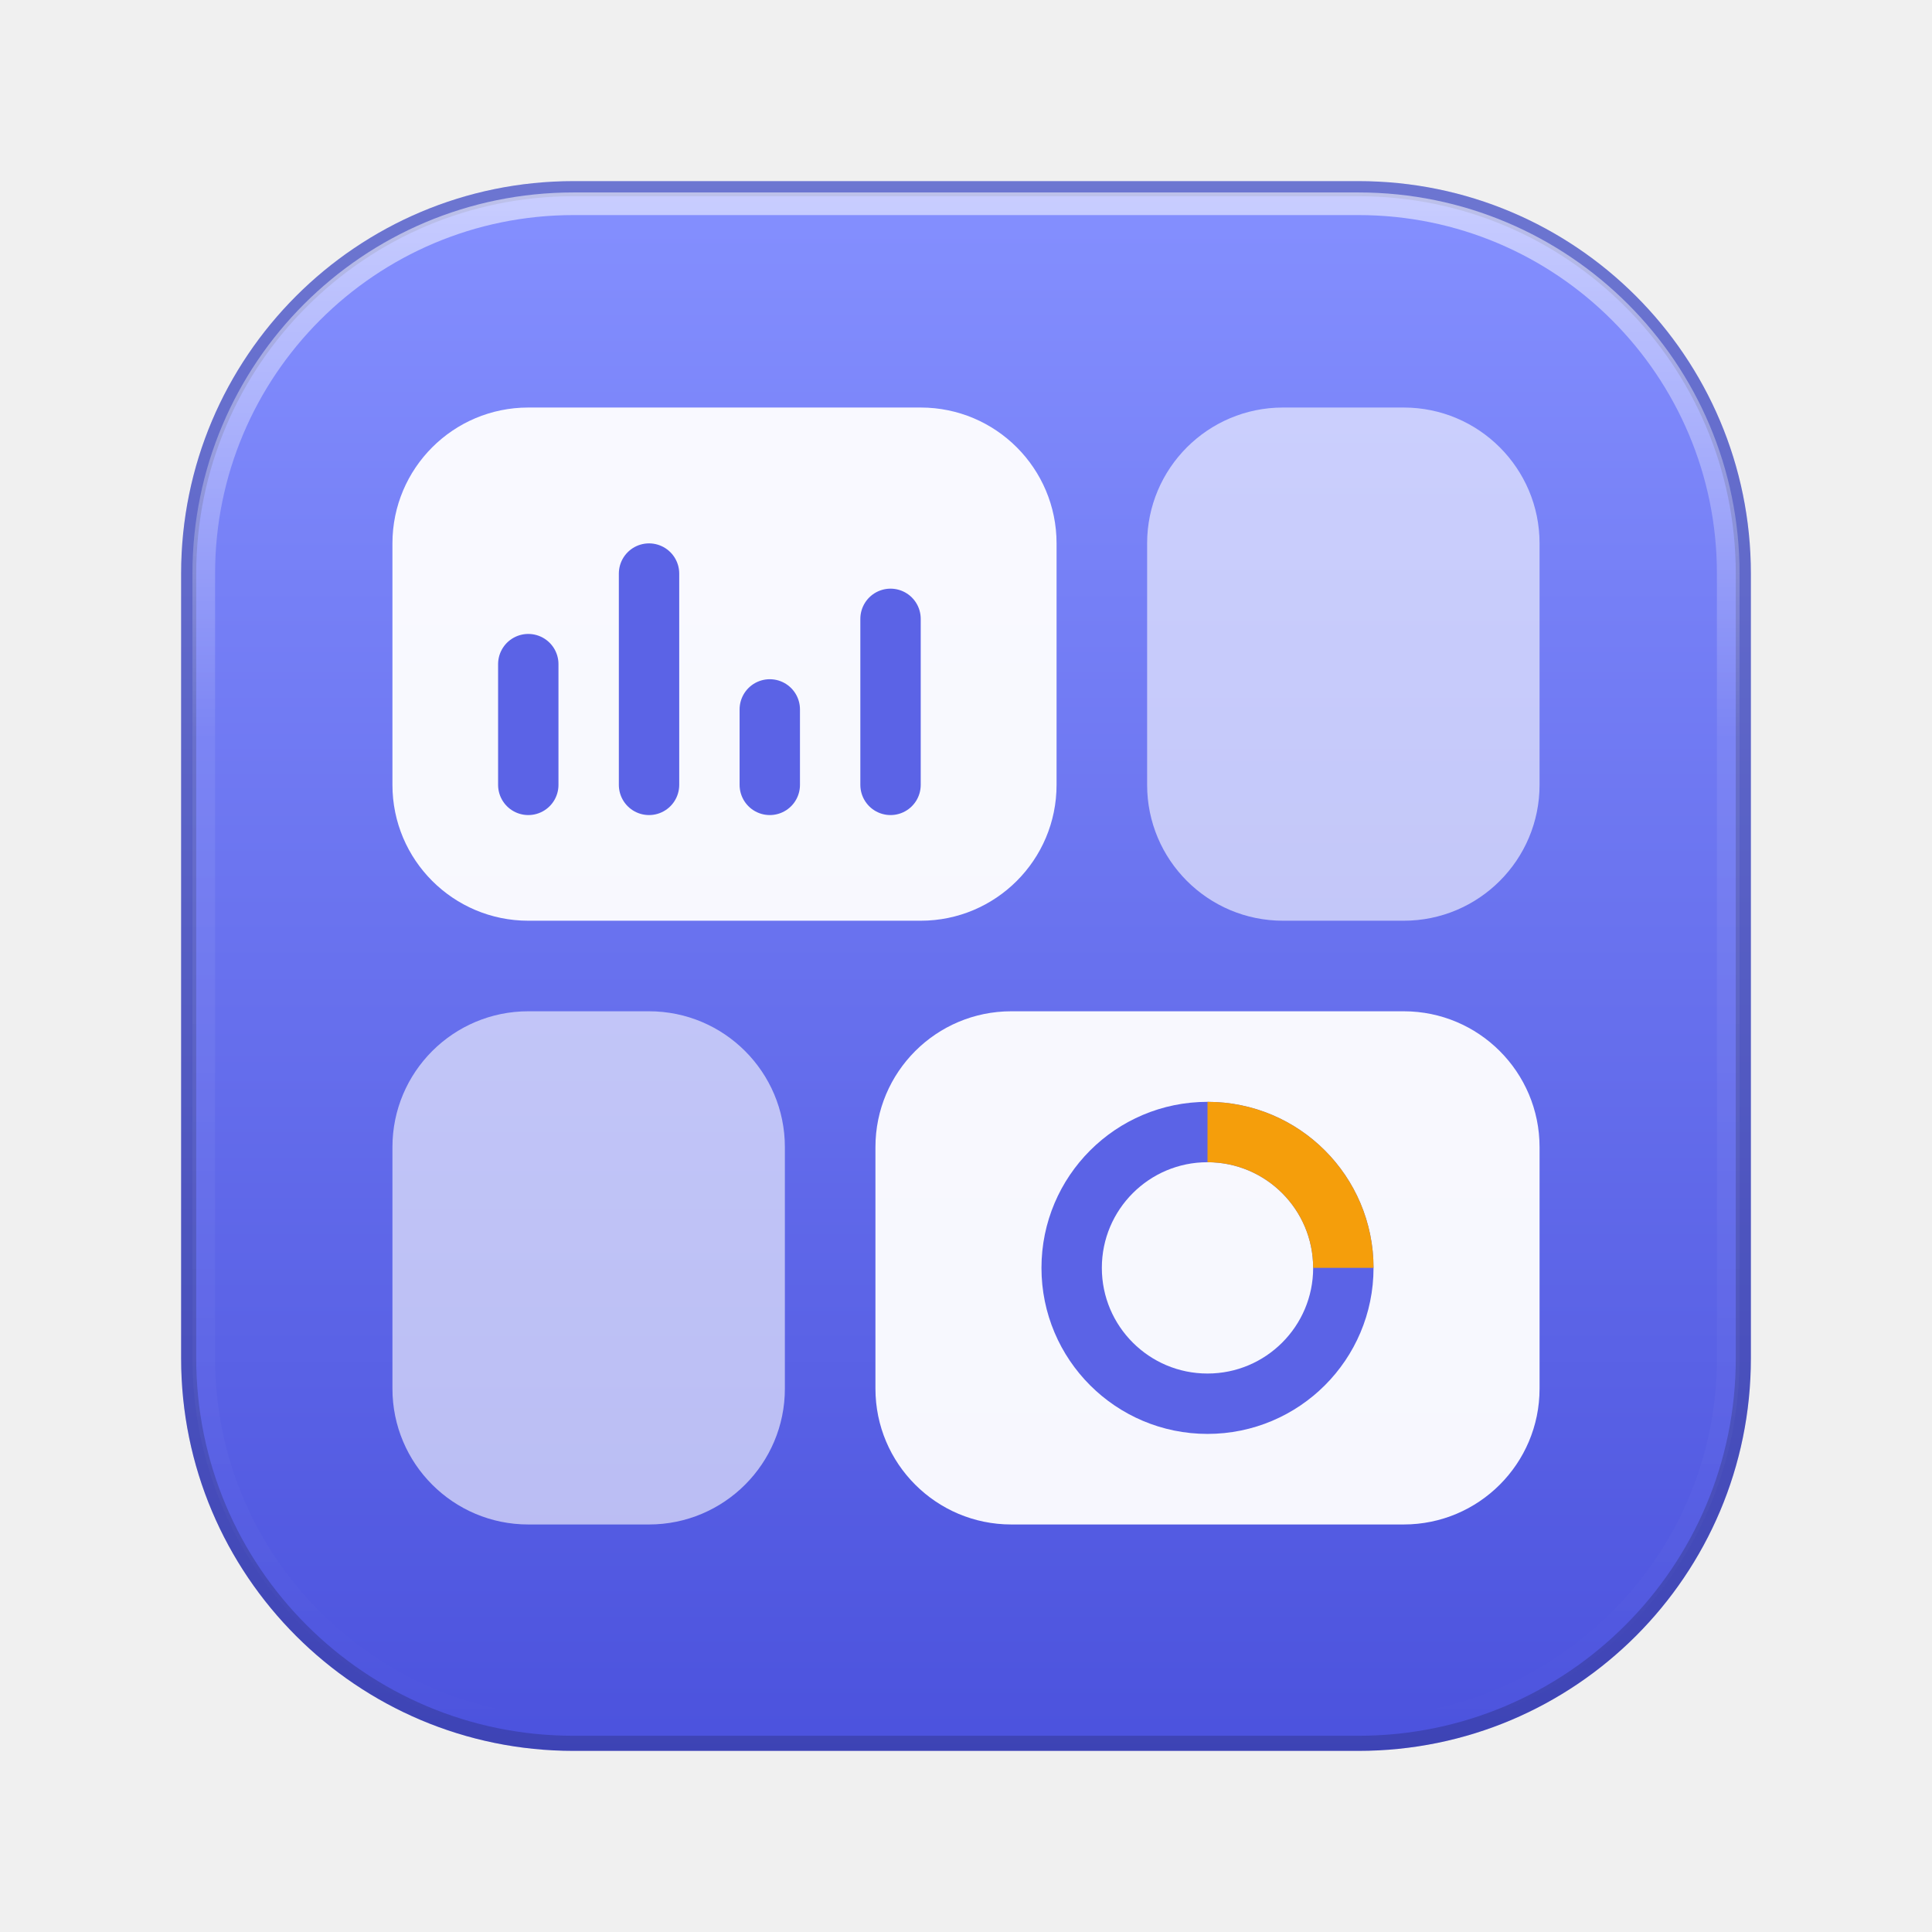
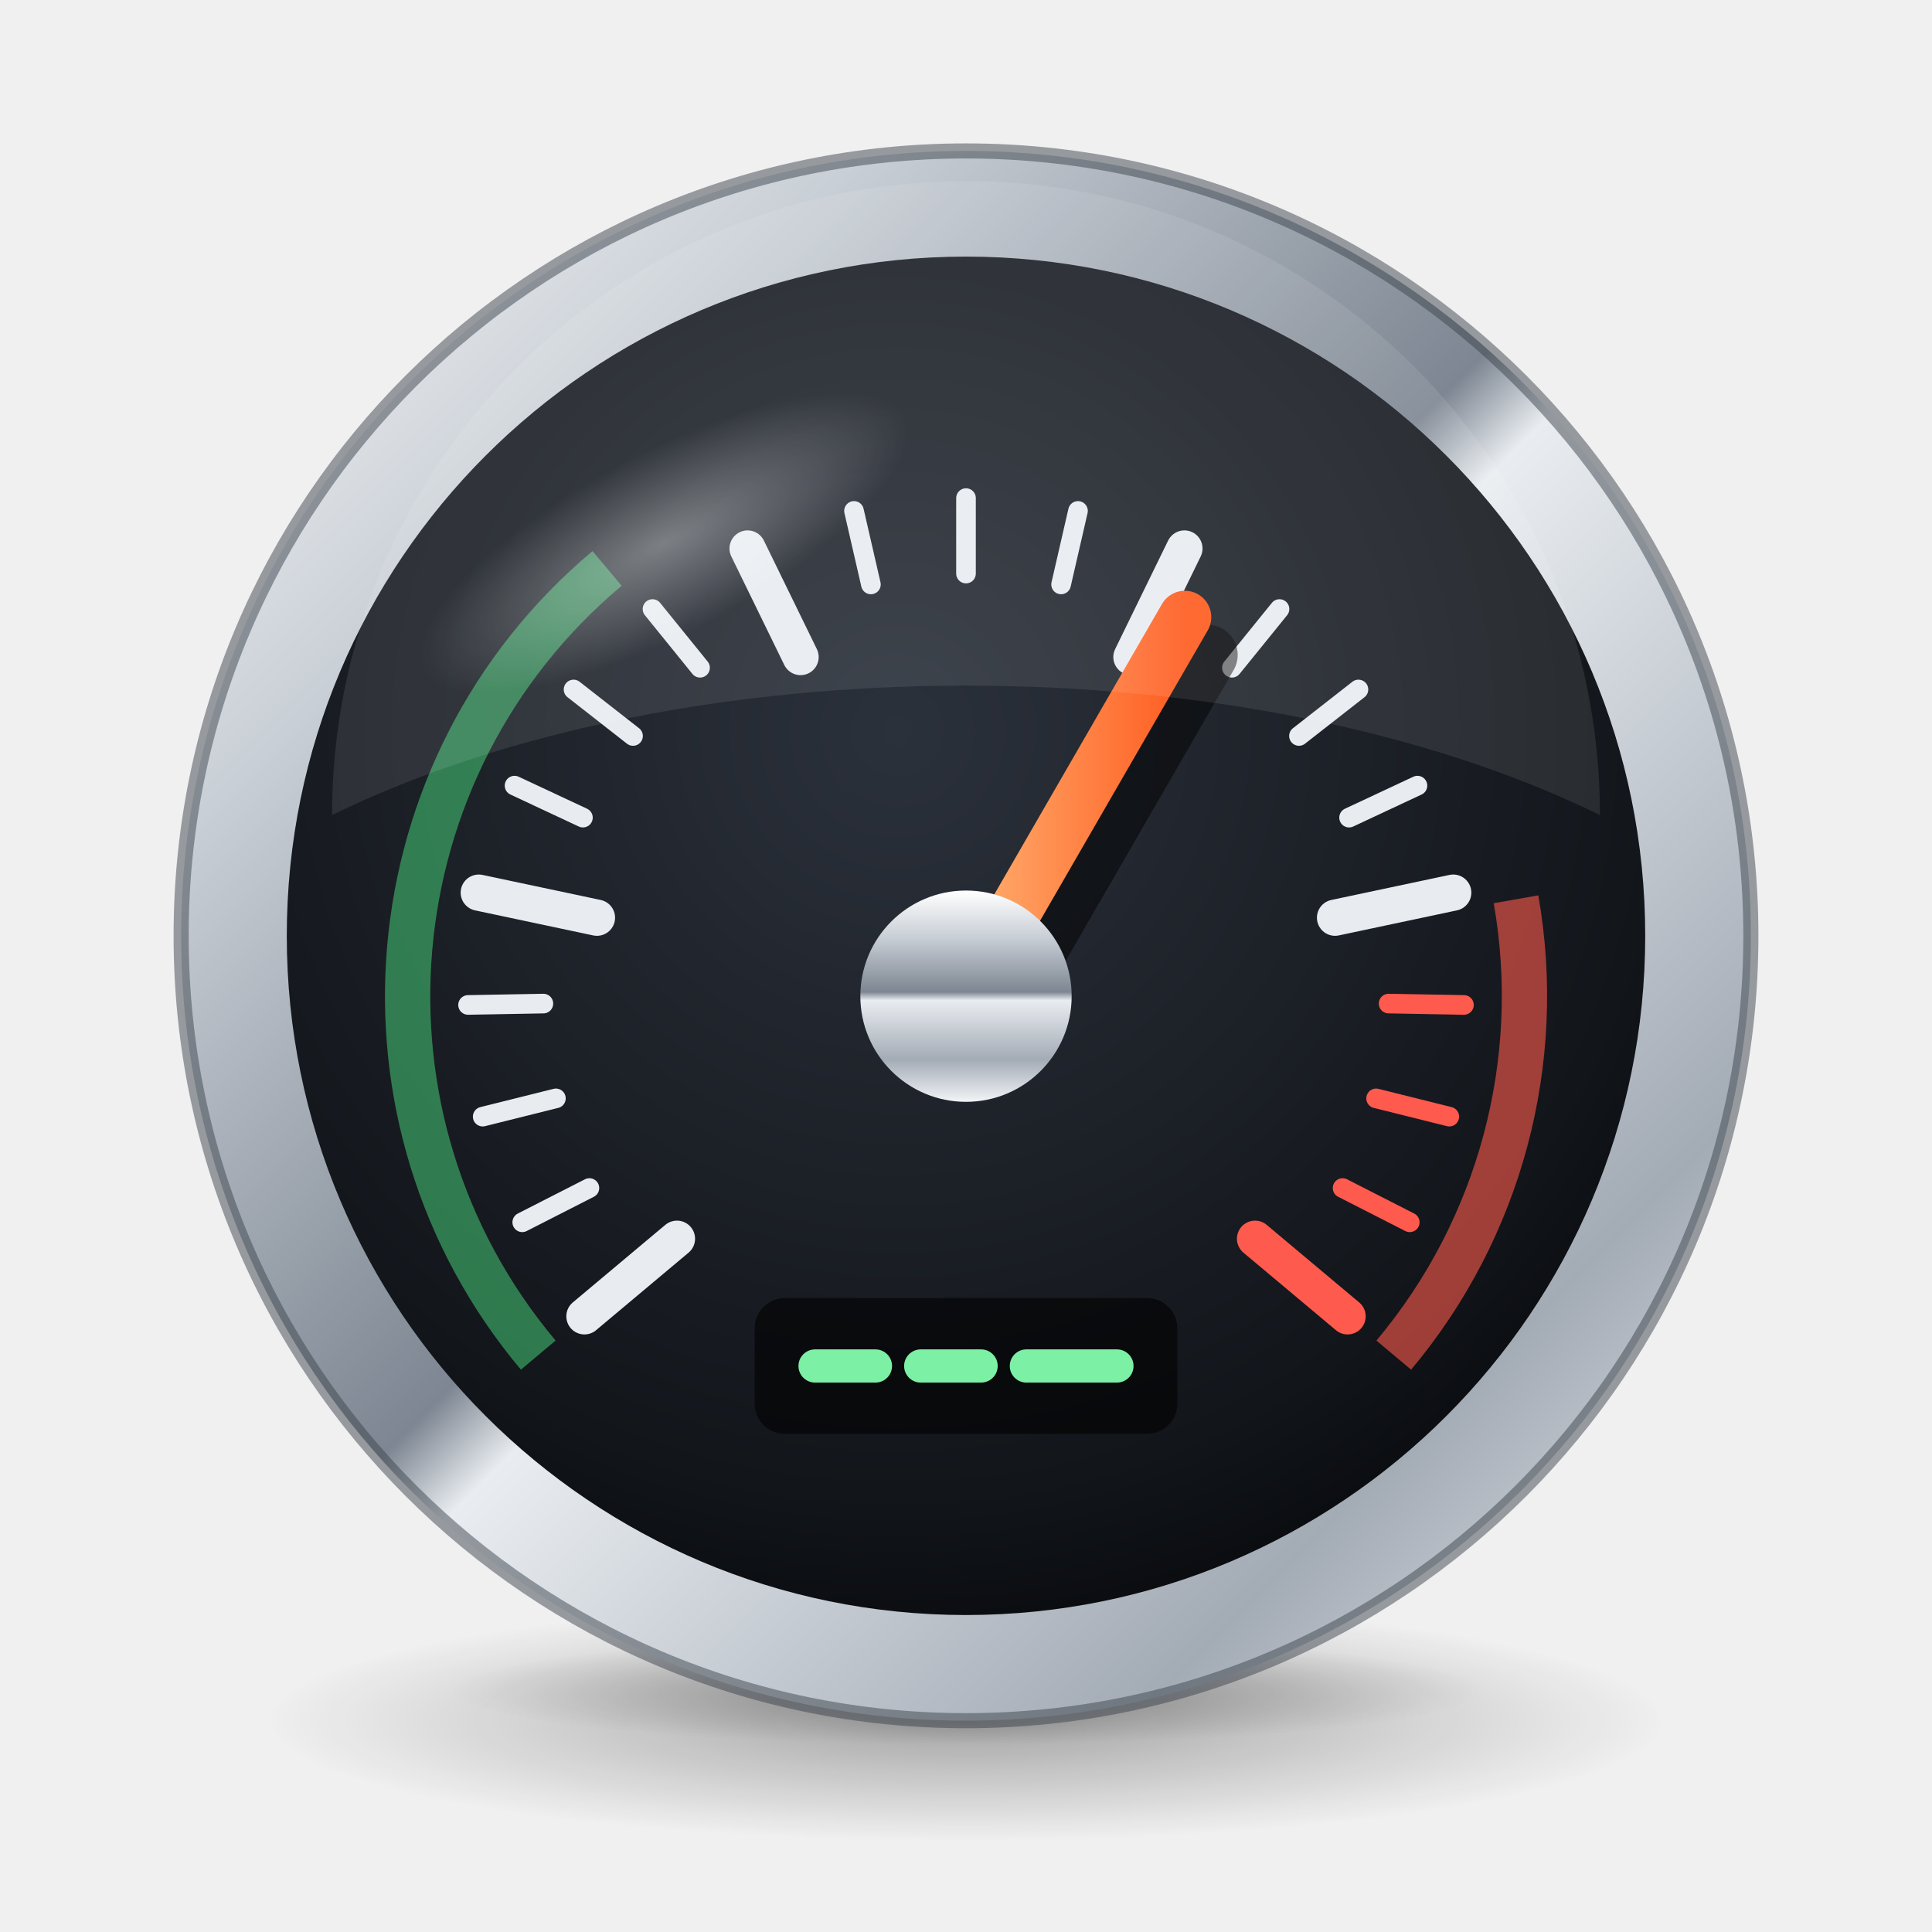
<svg xmlns="http://www.w3.org/2000/svg" viewBox="0 0 128 128" fill="none">
  <defs>
-     <linearGradient id="hl" x1="0" y1="0" x2="0" y2="1">
-       <stop offset="0" stop-color="#ffffff" stop-opacity="0.55" />
-       <stop offset="0.35" stop-color="#ffffff" stop-opacity="0.08" />
+     <radialGradient id="g1" cx="0.5" cy="0.5" r="0.5">
+       <stop offset="0" stop-color="#000000" stop-opacity="0.32" />
+       <stop offset="1" stop-color="#000000" stop-opacity="0" />
+     </radialGradient>
+     <radialGradient id="g2" cx="0.5" cy="0.5" r="0.5">
+       <stop offset="0" stop-color="#000000" stop-opacity="0.288" />
+       <stop offset="1" stop-color="#000000" stop-opacity="0" />
+     </radialGradient>
+     <linearGradient id="g3" x1="0" y1="0" x2="1" y2="1">
+       <stop offset="0" stop-color="#ffffff" />
+       <stop offset="0.22" stop-color="#c9cfd6" />
+       <stop offset="0.48" stop-color="#7d8692" />
+       <stop offset="0.52" stop-color="#e9edf1" />
+       <stop offset="0.8" stop-color="#a3abb5" />
+       <stop offset="1" stop-color="#f2f4f6" />
+     </linearGradient>
+     <radialGradient id="g4" cx="0.45" cy="0.35" r="0.7">
+       <stop offset="0" stop-color="#2b313b" />
+       <stop offset="0.8" stop-color="#12151a" />
+       <stop offset="1" stop-color="#07090c" />
+     </radialGradient>
+     <linearGradient id="g5" x1="0" y1="0" x2="1" y2="0">
+       <stop offset="0" stop-color="#ffb070" />
+       <stop offset="1" stop-color="#ff5b1f" />
+     </linearGradient>
+     <linearGradient id="g6" x1="0" y1="0" x2="0" y2="1">
+       <stop offset="0" stop-color="#ffffff" />
+       <stop offset="0.22" stop-color="#c9cfd6" />
+       <stop offset="0.48" stop-color="#7d8692" />
+       <stop offset="0.52" stop-color="#e9edf1" />
+       <stop offset="0.8" stop-color="#a3abb5" />
+       <stop offset="1" stop-color="#f2f4f6" />
+     </linearGradient>
+     <radialGradient id="g7" cx="0.5" cy="0.5" r="0.5">
+       <stop offset="0" stop-color="#ffffff" stop-opacity="0.35" />
      <stop offset="1" stop-color="#ffffff" stop-opacity="0" />
-     </linearGradient>
-     <linearGradient id="base" x1="0" y1="0" x2="0" y2="1">
-       <stop offset="0" stop-color="#8590ff" />
-       <stop offset="1" stop-color="#4b52dd" />
-     </linearGradient>
+     </radialGradient>
  </defs>
-   <rect x="12" y="12" width="104" height="104" rx="26" fill="url(#base)" />
-   <rect x="12.5" y="12.5" width="103" height="103" rx="25.5" stroke="#000000" stroke-opacity="0.18" stroke-width="1" />
-   <rect x="13.5" y="13.5" width="101" height="101" rx="24.5" stroke="url(#hl)" stroke-width="1.5" />
-   <rect x="26" y="27" width="44" height="34" rx="9" fill="#ffffff" fill-opacity="0.95" />
-   <rect x="76" y="27" width="26" height="34" rx="9" fill="#ffffff" fill-opacity="0.6" />
-   <rect x="26" y="67" width="26" height="34" rx="9" fill="#ffffff" fill-opacity="0.6" />
-   <rect x="58" y="67" width="44" height="34" rx="9" fill="#ffffff" fill-opacity="0.95" />
-   <path d="M35 52v-8M43 52V38M51 52v-5M59 52V41" stroke="#5b63e6" stroke-width="4" stroke-linecap="round" />
-   <circle cx="80" cy="84" r="9" stroke="#5b63e6" stroke-width="4" />
-   <path d="M80 75a9 9 0 0 1 9 9" stroke="#f59e0b" stroke-width="4" />
+   <ellipse cx="64" cy="114" rx="46" ry="8" fill="url(#g1)" />
+   <ellipse cx="64" cy="112" rx="34.5" ry="3.6" fill="url(#g2)" />
+   <circle cx="64" cy="62" r="52" fill="url(#g3)" />
+   <circle cx="64" cy="62" r="52" stroke="#3d444d" stroke-opacity="0.5" stroke-width="1" />
+   <circle cx="64" cy="62" r="45" fill="url(#g4)" />
+   <path d="M38.72 87.21L44.85 82.07" stroke="#e8ecf1" stroke-width="2.4" stroke-linecap="round" />
+   <path d="M34.6 80.98L39.05 78.71" stroke="#e8ecf1" stroke-width="1.3" stroke-linecap="round" />
+   <path d="M31.98 73.98L36.83 72.77" stroke="#e8ecf1" stroke-width="1.3" stroke-linecap="round" />
+   <path d="M31.01 66.58L36 66.49" stroke="#e8ecf1" stroke-width="1.3" stroke-linecap="round" />
+   <path d="M31.72 59.14L39.55 60.8" stroke="#e8ecf1" stroke-width="2.4" stroke-linecap="round" />
+   <path d="M34.09 52.05L38.62 54.17" stroke="#e8ecf1" stroke-width="1.3" stroke-linecap="round" />
+   <path d="M38 45.68L41.94 48.76" stroke="#e8ecf1" stroke-width="1.3" stroke-linecap="round" />
+   <path d="M43.23 40.35L46.38 44.24" stroke="#e8ecf1" stroke-width="1.3" stroke-linecap="round" />
+   <path d="M49.53 36.34L53.04 43.53" stroke="#e8ecf1" stroke-width="2.4" stroke-linecap="round" />
+   <path d="M56.58 33.85L57.7 38.72" stroke="#e8ecf1" stroke-width="1.3" stroke-linecap="round" />
+   <path d="M64 33L64 38" stroke="#e8ecf1" stroke-width="1.3" stroke-linecap="round" />
+   <path d="M71.42 33.85L70.3 38.72" stroke="#e8ecf1" stroke-width="1.3" stroke-linecap="round" />
+   <path d="M78.47 36.34L74.96 43.53" stroke="#e8ecf1" stroke-width="2.4" stroke-linecap="round" />
+   <path d="M84.77 40.35L81.62 44.24" stroke="#e8ecf1" stroke-width="1.3" stroke-linecap="round" />
+   <path d="M90 45.68L86.06 48.76" stroke="#e8ecf1" stroke-width="1.3" stroke-linecap="round" />
+   <path d="M93.91 52.05L89.38 54.17" stroke="#e8ecf1" stroke-width="1.3" stroke-linecap="round" />
+   <path d="M96.28 59.14L88.45 60.8" stroke="#e8ecf1" stroke-width="2.4" stroke-linecap="round" />
+   <path d="M96.99 66.58L92 66.49" stroke="#ff5a4e" stroke-width="1.3" stroke-linecap="round" />
+   <path d="M96.02 73.98L91.17 72.77" stroke="#ff5a4e" stroke-width="1.3" stroke-linecap="round" />
+   <path d="M93.4 80.98L88.95 78.71" stroke="#ff5a4e" stroke-width="1.3" stroke-linecap="round" />
+   <path d="M89.28 87.21L83.15 82.07" stroke="#ff5a4e" stroke-width="2.4" stroke-linecap="round" />
+   <path d="M100.44 59.58 A37 37 0 0 1 92.34 89.78" stroke="#ff5a4e" stroke-opacity="0.6" stroke-width="3" />
+   <path d="M35.66 89.78 A37 37 0 0 1 40.22 37.66" stroke="#4ade80" stroke-opacity="0.5" stroke-width="3" />
+   <path d="M64 66 L78.5 40.89" stroke="#000000" stroke-opacity="0.5" stroke-width="4" stroke-linecap="round" transform="translate(1.5 2.5)" />
+   <path d="M64 66 L78.5 40.89" stroke="url(#g5)" stroke-width="3.5" stroke-linecap="round" />
+   <circle cx="64" cy="66" r="7" fill="url(#g6)" />
+   <rect x="50" y="86" width="28" height="9" rx="2" fill="#000000" fill-opacity="0.6" />
+   <path d="M54 90.5h4M61 90.5h4M68 90.5h6" stroke="#7cf0a4" stroke-width="2.2" stroke-linecap="round" />
+   <path d="M22 54a42 42 0 0 1 84 0 60 30 0 0 0-84 0z" fill="#ffffff" fill-opacity="0.09" />
+   <ellipse cx="44" cy="36" rx="18" ry="6" fill="url(#g7)" transform="rotate(-28 44 36)" />
</svg>
